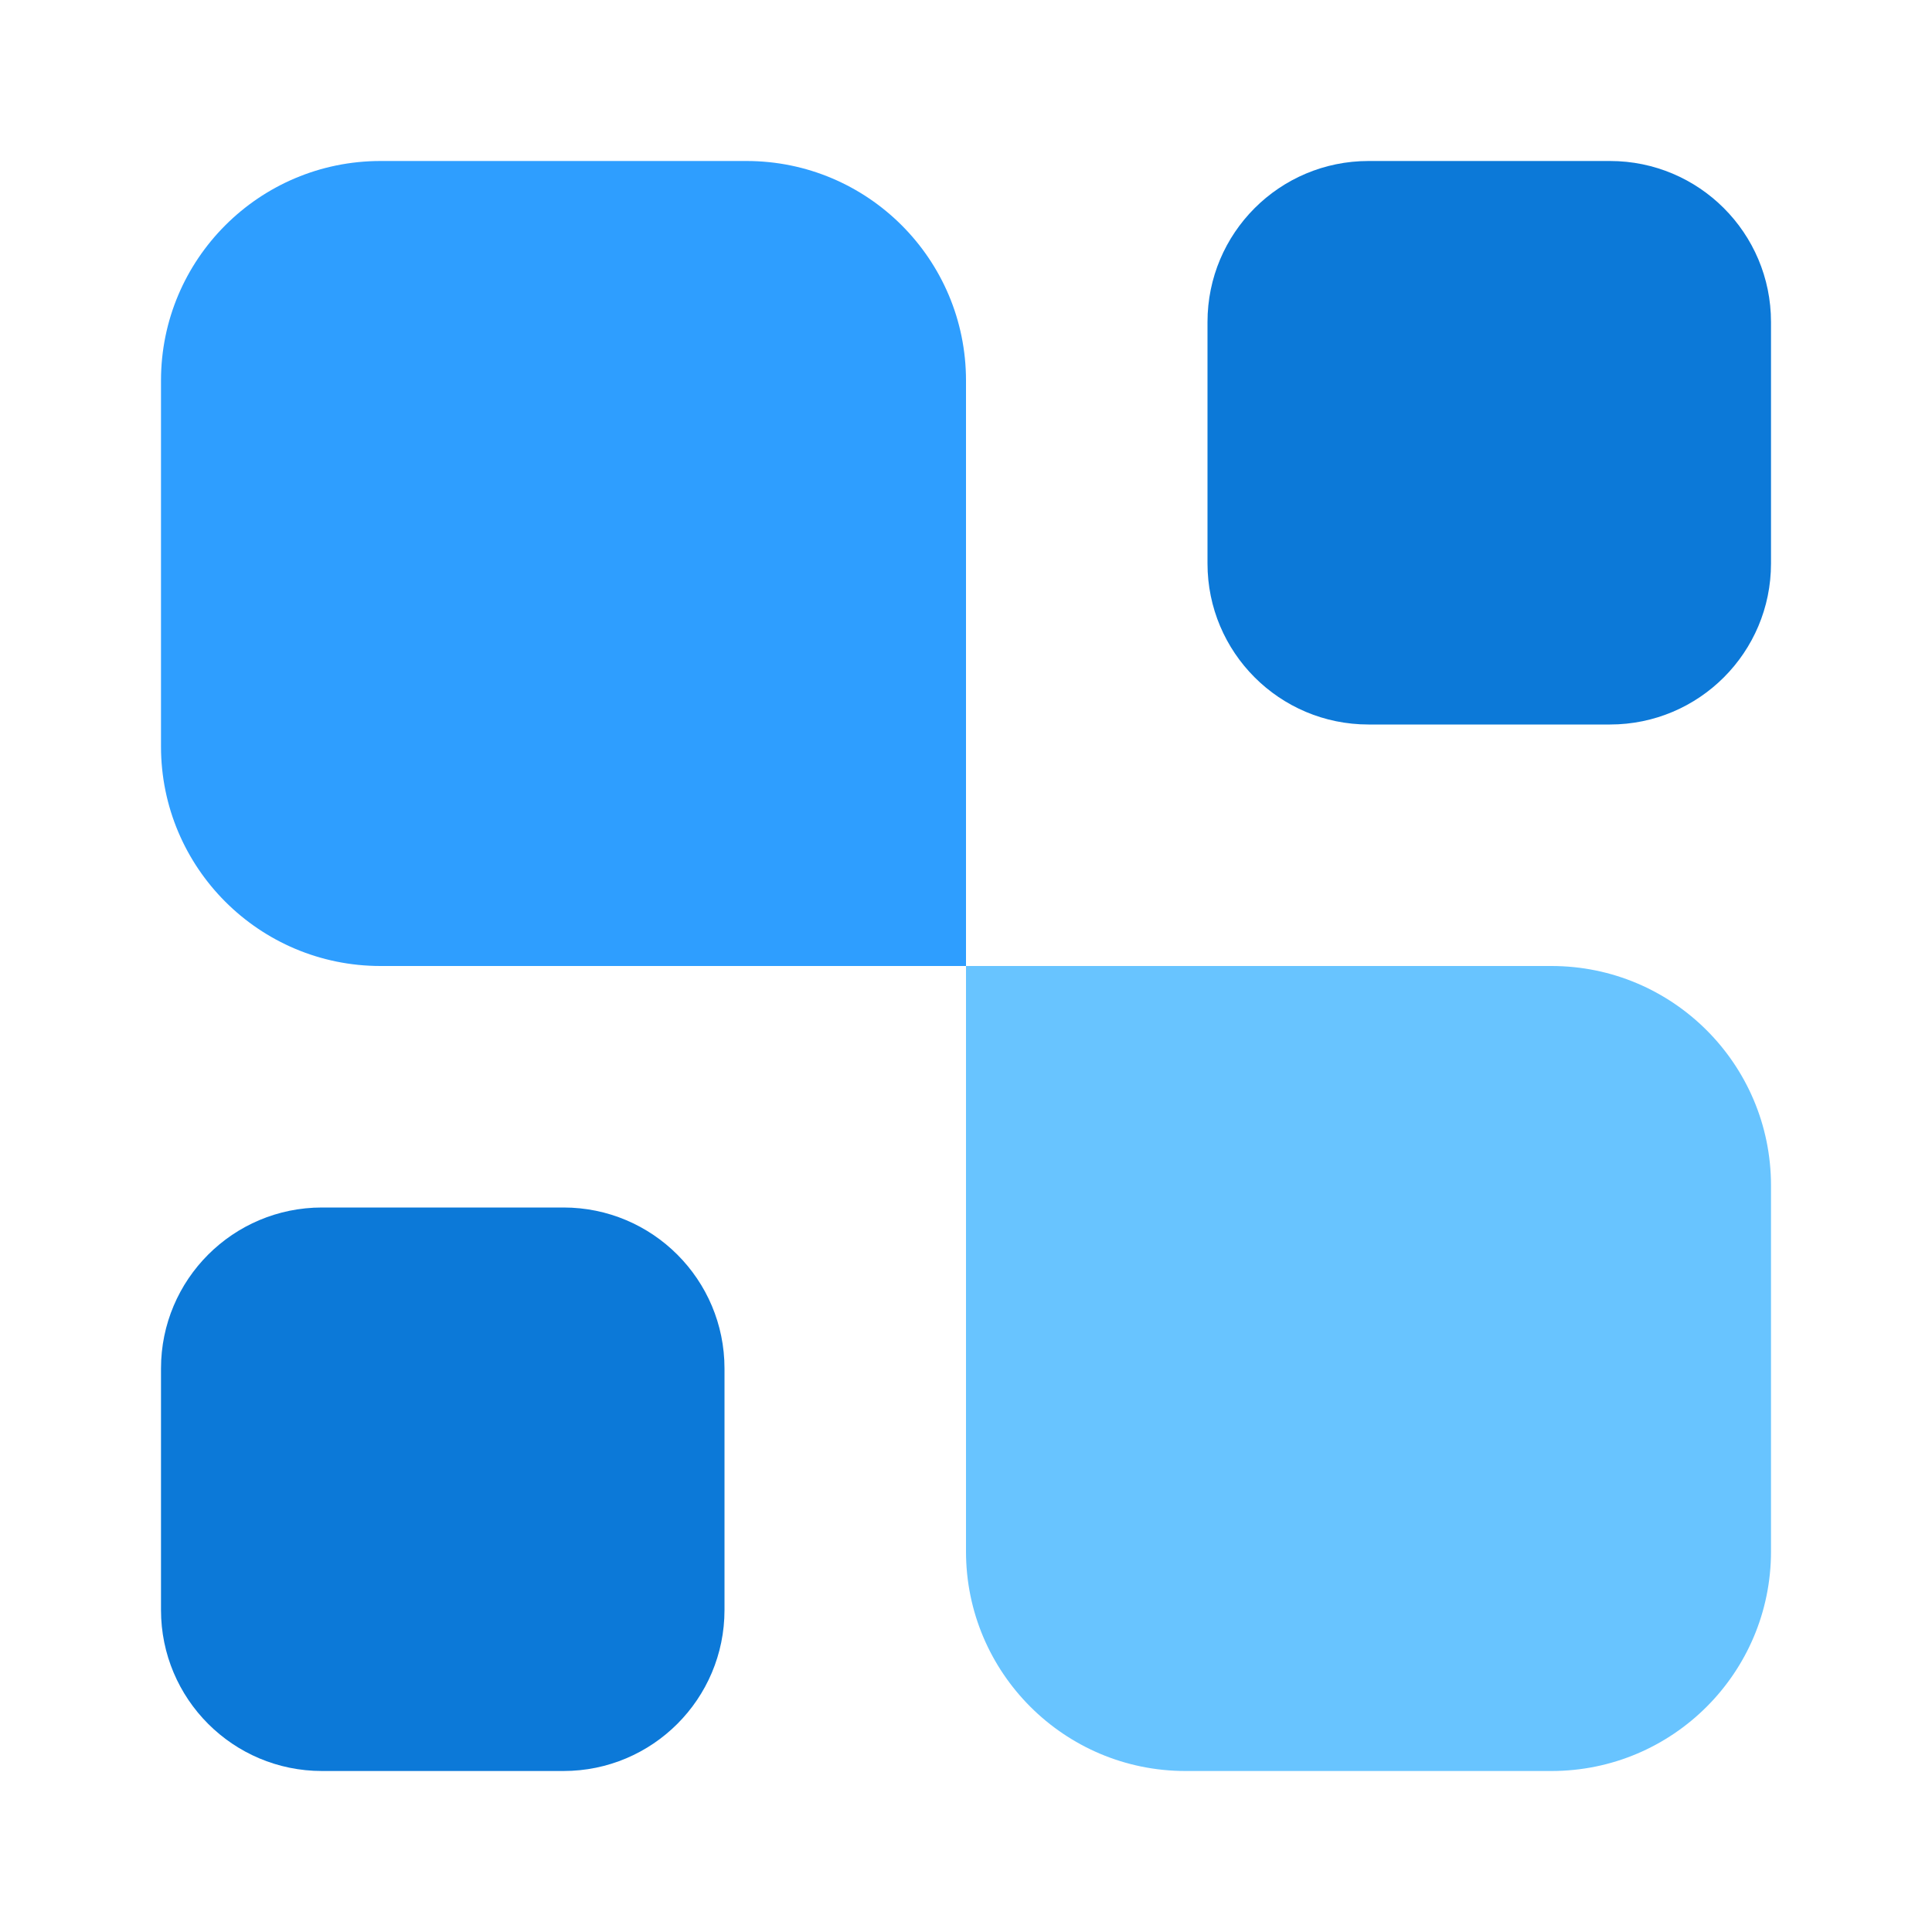
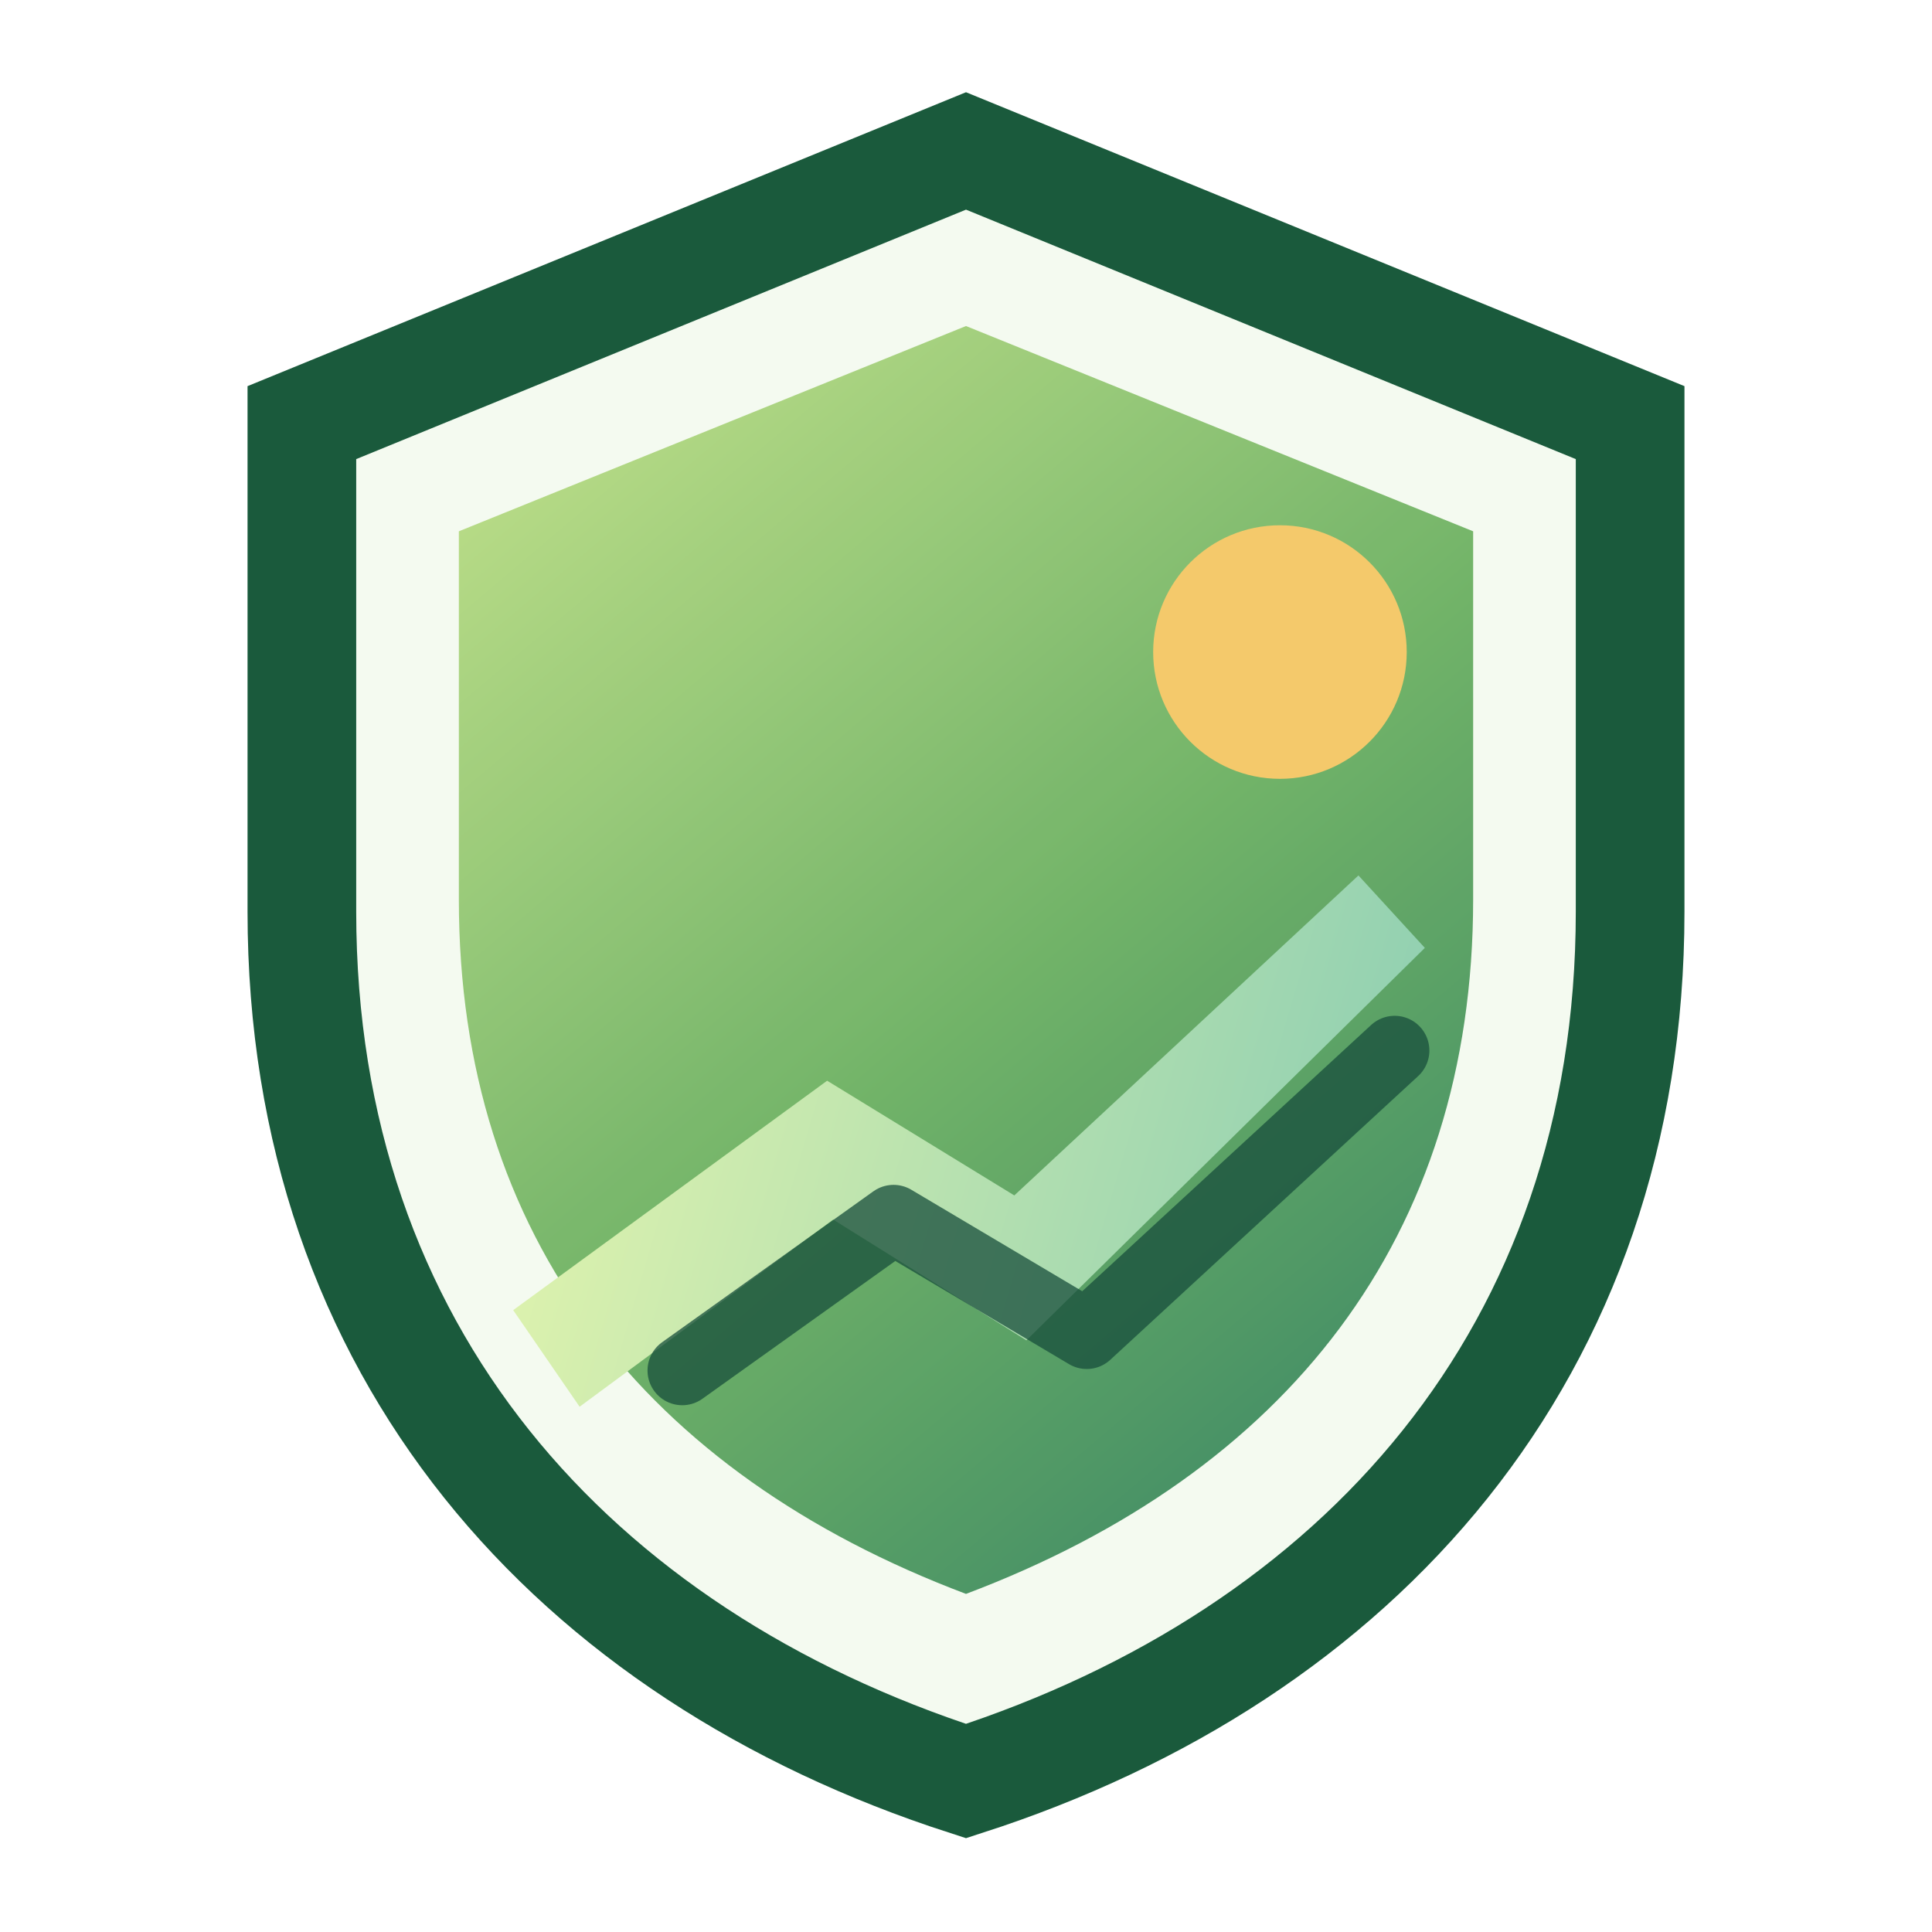
- <svg xmlns="http://www.w3.org/2000/svg" width="24" height="24" viewBox="0 0 24 24" fill="none">
-   <path d="M22 19.273C22 20.779 20.779 22 19.273 22H14.727C13.221 22 12 20.779 12 19.273V12H19.273C20.779 12 22 13.221 22 14.727V19.273Z" fill="#68C4FF" />
-   <path d="M20 2C21.105 2 22 2.895 22 4V7C22 8.105 21.105 9 20 9H17C15.895 9 15 8.105 15 7V4C15 2.895 15.895 2 17 2H20Z" fill="#0C79D8" />
-   <path d="M7 15C8.105 15 9 15.895 9 17V20C9 21.105 8.105 22 7 22H4C2.895 22 2 21.105 2 20V17C2 15.895 2.895 15 4 15H7Z" fill="#0C79D8" />
-   <path d="M12 12H4.727C3.221 12 2 10.779 2 9.273V4.727C2 3.221 3.221 2 4.727 2H9.273C10.779 2 12 3.221 12 4.727V12Z" fill="#2E9EFF" />
+ <svg xmlns="http://www.w3.org/2000/svg" width="32" height="32" viewBox="0 0 32 32" fill="none">
+   <defs>
+     <linearGradient id="shield" x1="5" y1="3" x2="27" y2="29" gradientUnits="userSpaceOnUse">
+       <stop stop-color="#D9EE91" />
+       <stop offset="0.52" stop-color="#6BAF62" />
+       <stop offset="1" stop-color="#176C5C" />
+     </linearGradient>
+     <linearGradient id="field" x1="8" y1="21" x2="25" y2="26" gradientUnits="userSpaceOnUse">
+       <stop stop-color="#DFF3AE" />
+       <stop offset="1" stop-color="#7BC6B2" />
+     </linearGradient>
+   </defs>
+   <path d="M16 2.5 27 7v8.1c0 7.3-4.5 12.3-11 14.4C9.5 27.4 5 22.4 5 15.1V7l11-4.5Z" fill="#F4FAF0" stroke="#1A5A3C" stroke-width="1.8" />
+   <path d="M16 5.4 24.4 8.8v6.1c0 5.6-3.1 9.5-8.4 11.5-5.3-2-8.4-5.9-8.4-11.5V8.8L16 5.4Z" fill="url(#shield)" opacity=".95" />
+   <path d="m8.5 21.7 5.2-3.8 3.1 1.9 5.7-5.3 1.1 1.2-6.6 6.5-3.2-2-4.2 3.1-1.1-1.6Z" fill="url(#field)" />
+   <circle cx="21.2" cy="10.8" r="2.1" fill="#F4C96B" />
+   <path d="m11.3 22.7 3.5-2.5 3.2 1.9 5.1-4.7" stroke="#174E3B" stroke-width="1.15" stroke-linecap="round" stroke-linejoin="round" opacity=".75" />
</svg>
